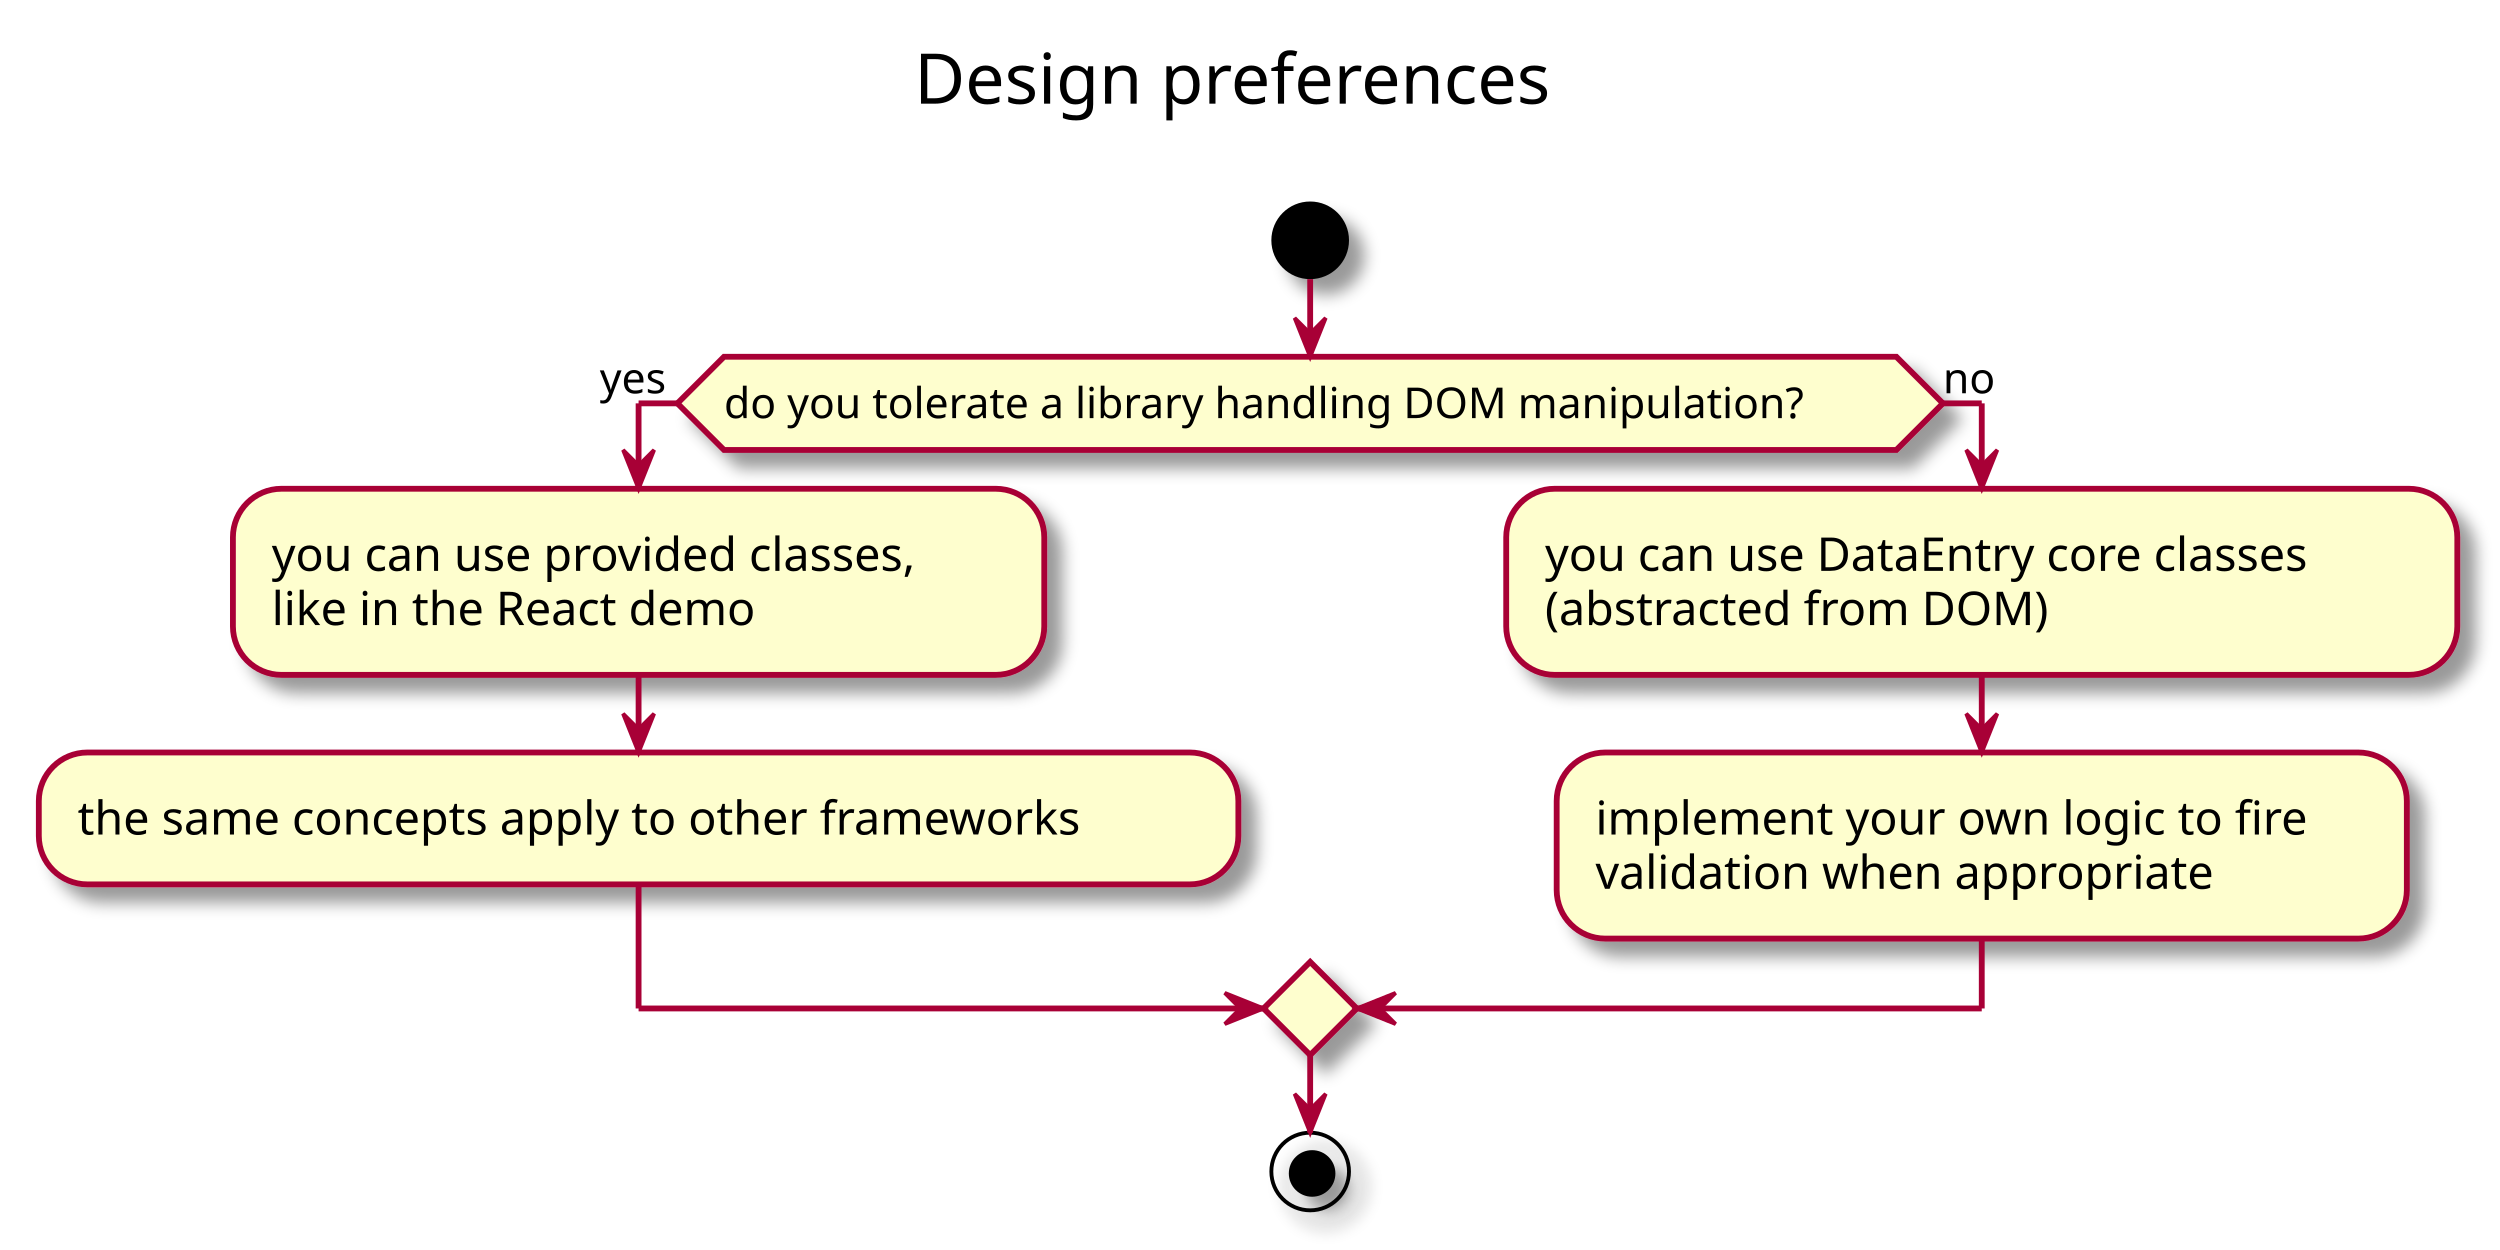
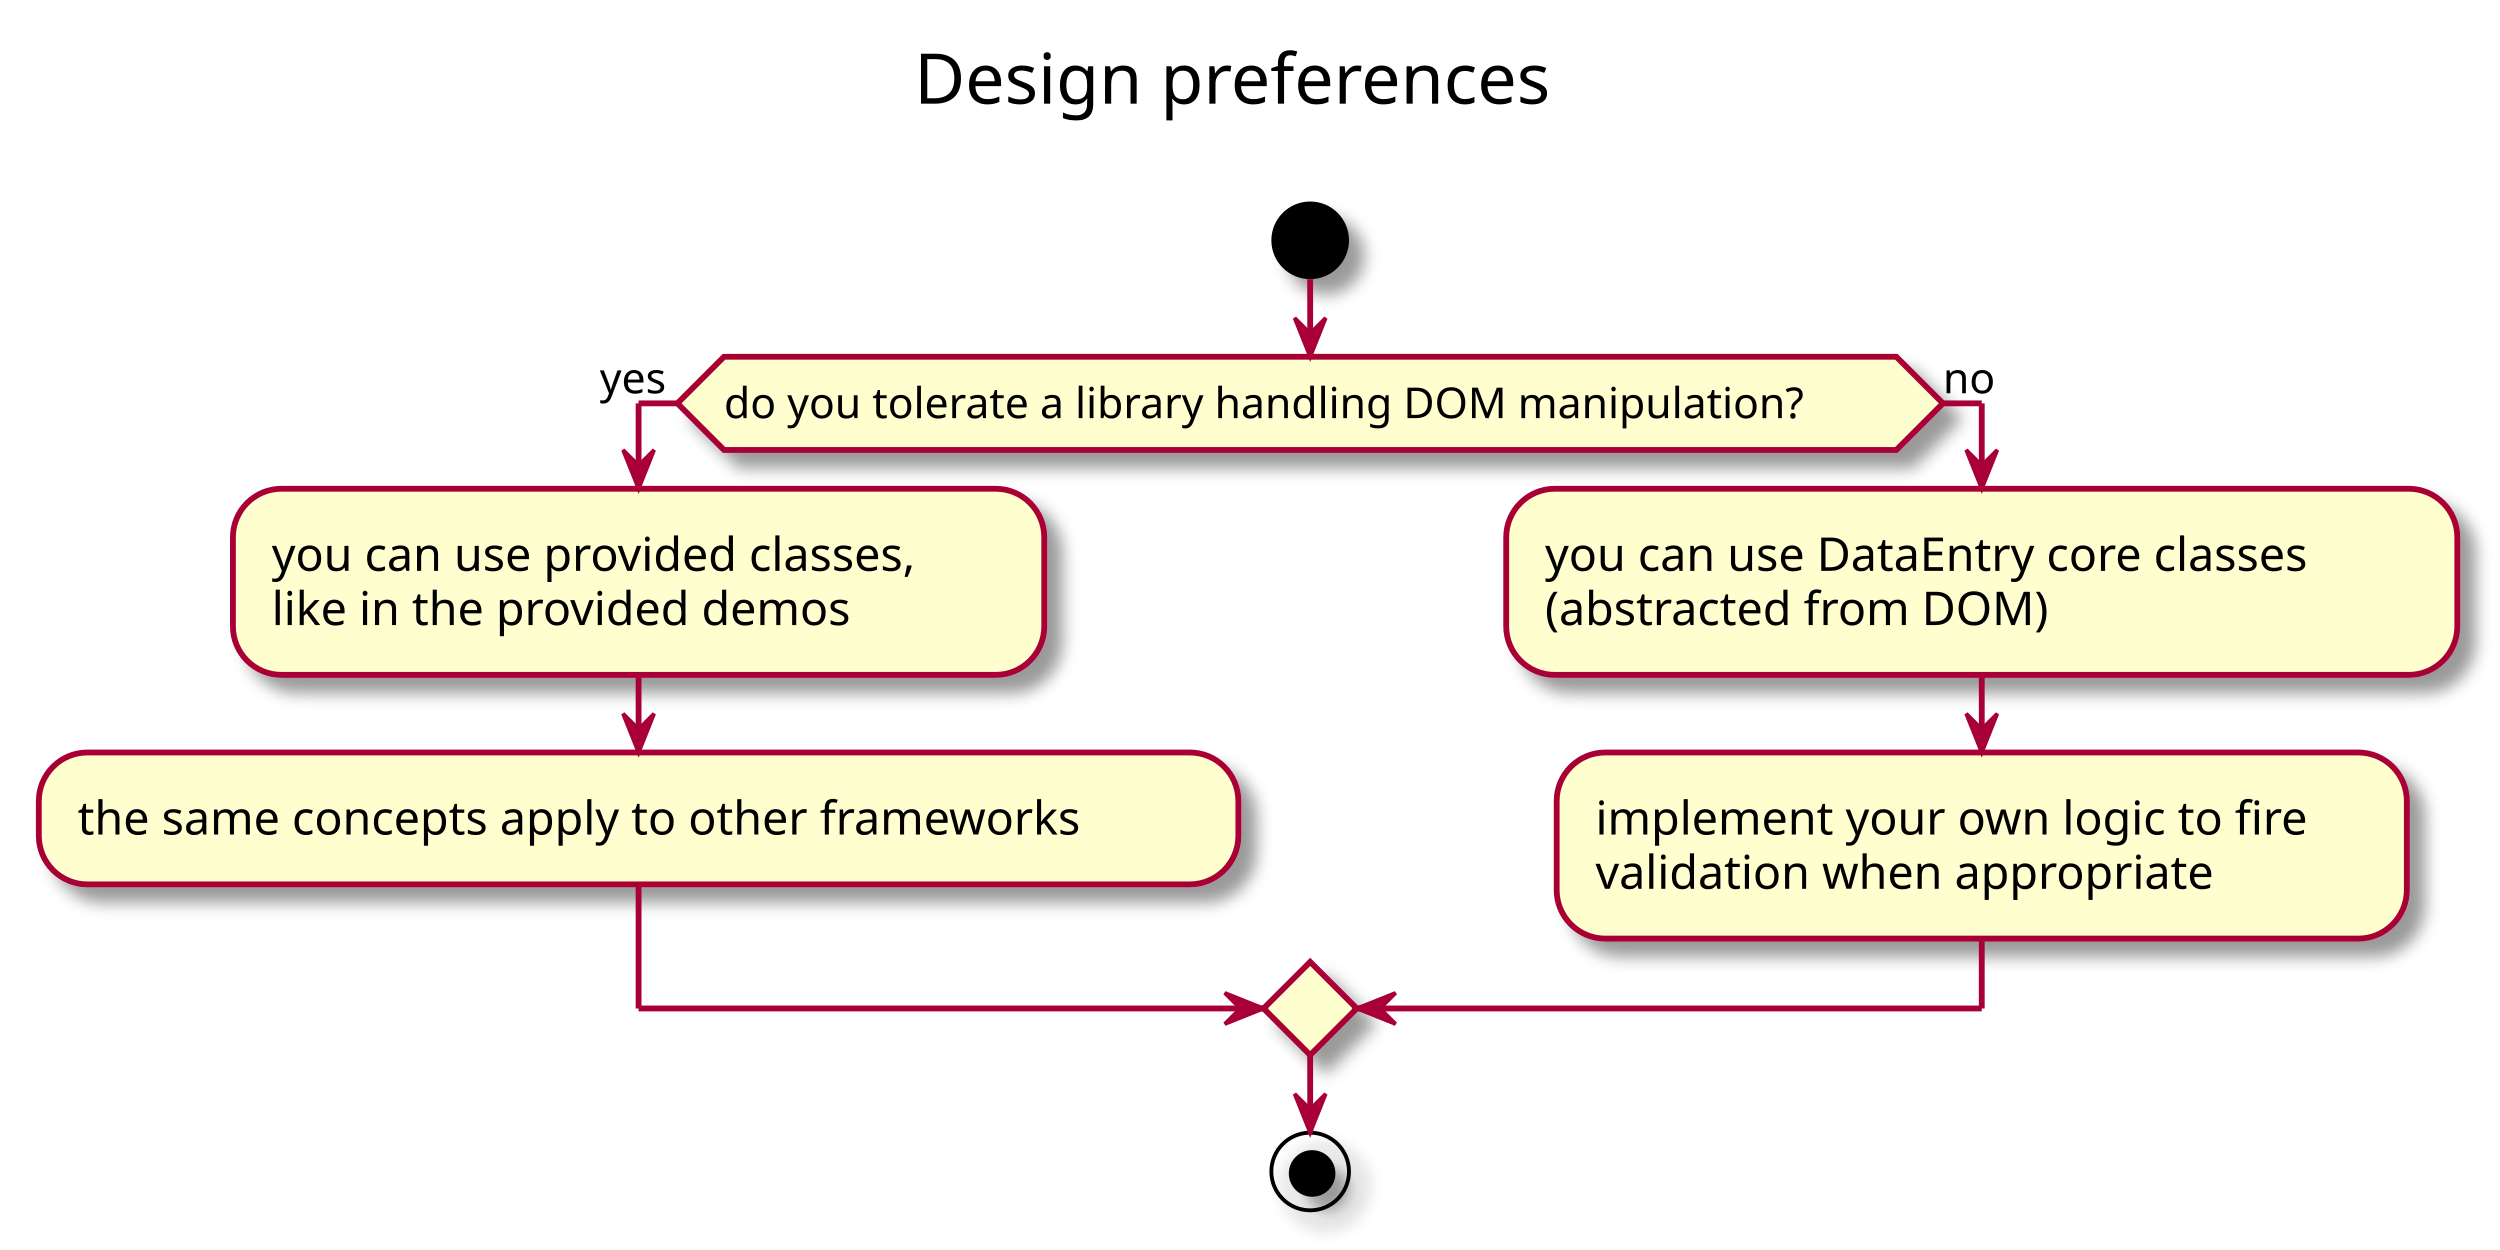
<svg xmlns="http://www.w3.org/2000/svg" contentScriptType="application/ecmascript" contentStyleType="text/css" height="322px" preserveAspectRatio="none" style="width:644px;height:322px;" version="1.1" viewBox="0 0 644 322" width="644px" zoomAndPan="magnify">
  <defs>
-     <filter height="300%" id="fb5tsq73d9cyu" width="300%" x="-1" y="-1">
+     <filter height="300%" id="fqfksauv5pcpj" width="300%" x="-1" y="-1">
      <feGaussianBlur result="blurOut" stdDeviation="2.0" />
      <feColorMatrix in="blurOut" result="blurOut2" type="matrix" values="0 0 0 0 0 0 0 0 0 0 0 0 0 0 0 0 0 0 .4 0" />
      <feOffset dx="4.0" dy="4.0" in="blurOut2" result="blurOut3" />
      <feBlend in="SourceGraphic" in2="blurOut3" mode="normal" />
    </filter>
  </defs>
  <g>
    <text fill="#000000" font-family="sans-serif" font-size="18" lengthAdjust="spacingAndGlyphs" textLength="171" x="235.5" y="26.708">Design preferences</text>
    <text fill="#000000" font-family="sans-serif" font-size="18" lengthAdjust="spacingAndGlyphs" textLength="0" x="324" y="47.661" />
-     <ellipse cx="337.5" cy="61.906" fill="#000000" filter="url(#fb5tsq73d9cyu)" rx="10" ry="10" style="stroke: none; stroke-width: 1.0;" />
-     <polygon fill="#FEFECE" filter="url(#fb5tsq73d9cyu)" points="186.5,91.906,488.5,91.906,500.5,103.906,488.5,115.906,186.5,115.906,174.5,103.906,186.5,91.906" style="stroke: #A80036; stroke-width: 1.5;" />
+     <ellipse cx="337.5" cy="61.906" fill="#000000" filter="url(#fqfksauv5pcpj)" rx="10" ry="10" style="stroke: none; stroke-width: 1.0;" />
+     <polygon fill="#FEFECE" filter="url(#fqfksauv5pcpj)" points="186.5,91.906,488.5,91.906,500.5,103.906,488.5,115.906,186.5,115.906,174.5,103.906,186.5,91.906" style="stroke: #A80036; stroke-width: 1.5;" />
    <text fill="#000000" font-family="sans-serif" font-size="11" lengthAdjust="spacingAndGlyphs" textLength="302" x="186.5" y="107.714">do you tolerate a library handling DOM manipulation?</text>
    <text fill="#000000" font-family="sans-serif" font-size="11" lengthAdjust="spacingAndGlyphs" textLength="20" x="154.5" y="101.312">yes</text>
    <text fill="#000000" font-family="sans-serif" font-size="11" lengthAdjust="spacingAndGlyphs" textLength="14" x="500.5" y="101.312">no</text>
-     <rect fill="#FEFECE" filter="url(#fb5tsq73d9cyu)" height="47.938" rx="12.5" ry="12.5" style="stroke: #A80036; stroke-width: 1.5;" width="209" x="60" y="125.906" />
+     <rect fill="#FEFECE" filter="url(#fqfksauv5pcpj)" height="47.938" rx="12.5" ry="12.5" style="stroke: #A80036; stroke-width: 1.5;" width="209" x="60" y="125.906" />
    <text fill="#000000" font-family="sans-serif" font-size="12" lengthAdjust="spacingAndGlyphs" textLength="189" x="70" y="147.045">you can use provided classes,</text>
-     <text fill="#000000" font-family="sans-serif" font-size="12" lengthAdjust="spacingAndGlyphs" textLength="140" x="70" y="161.014">like in the React demo</text>
-     <rect fill="#FEFECE" filter="url(#fb5tsq73d9cyu)" height="33.969" rx="12.5" ry="12.5" style="stroke: #A80036; stroke-width: 1.5;" width="309" x="10" y="193.844" />
+     <text fill="#000000" font-family="sans-serif" font-size="12" lengthAdjust="spacingAndGlyphs" textLength="165" x="70" y="161.014">like in the provided demos</text>
+     <rect fill="#FEFECE" filter="url(#fqfksauv5pcpj)" height="33.969" rx="12.5" ry="12.5" style="stroke: #A80036; stroke-width: 1.5;" width="309" x="10" y="193.844" />
    <text fill="#000000" font-family="sans-serif" font-size="12" lengthAdjust="spacingAndGlyphs" textLength="289" x="20" y="214.982">the same concepts apply to other frameworks</text>
-     <rect fill="#FEFECE" filter="url(#fb5tsq73d9cyu)" height="47.938" rx="12.5" ry="12.5" style="stroke: #A80036; stroke-width: 1.5;" width="245" x="388" y="125.906" />
+     <rect fill="#FEFECE" filter="url(#fqfksauv5pcpj)" height="47.938" rx="12.5" ry="12.5" style="stroke: #A80036; stroke-width: 1.5;" width="245" x="388" y="125.906" />
    <text fill="#000000" font-family="sans-serif" font-size="12" lengthAdjust="spacingAndGlyphs" textLength="225" x="398" y="147.045">you can use DataEntry core classes</text>
    <text fill="#000000" font-family="sans-serif" font-size="12" lengthAdjust="spacingAndGlyphs" textLength="143" x="398" y="161.014">(abstracted from DOM)</text>
-     <rect fill="#FEFECE" filter="url(#fb5tsq73d9cyu)" height="47.938" rx="12.5" ry="12.5" style="stroke: #A80036; stroke-width: 1.5;" width="219" x="401" y="193.844" />
+     <rect fill="#FEFECE" filter="url(#fqfksauv5pcpj)" height="47.938" rx="12.5" ry="12.5" style="stroke: #A80036; stroke-width: 1.5;" width="219" x="401" y="193.844" />
    <text fill="#000000" font-family="sans-serif" font-size="12" lengthAdjust="spacingAndGlyphs" textLength="199" x="411" y="214.982">implement your own logic to fire</text>
    <text fill="#000000" font-family="sans-serif" font-size="12" lengthAdjust="spacingAndGlyphs" textLength="175" x="411" y="228.951">validation when appropriate</text>
-     <polygon fill="#FEFECE" filter="url(#fb5tsq73d9cyu)" points="337.5,247.781,349.5,259.781,337.5,271.781,325.5,259.781,337.5,247.781" style="stroke: #A80036; stroke-width: 1.5;" />
-     <ellipse cx="337.5" cy="301.781" fill="none" filter="url(#fb5tsq73d9cyu)" rx="10" ry="10" style="stroke: #000000; stroke-width: 1.0;" />
-     <ellipse cx="338" cy="302.281" fill="#000000" filter="url(#fb5tsq73d9cyu)" rx="6" ry="6" style="stroke: none; stroke-width: 1.0;" />
+     <polygon fill="#FEFECE" filter="url(#fqfksauv5pcpj)" points="337.5,247.781,349.5,259.781,337.5,271.781,325.5,259.781,337.5,247.781" style="stroke: #A80036; stroke-width: 1.5;" />
+     <ellipse cx="337.5" cy="301.781" fill="none" filter="url(#fqfksauv5pcpj)" rx="10" ry="10" style="stroke: #000000; stroke-width: 1.0;" />
+     <ellipse cx="338" cy="302.281" fill="#000000" filter="url(#fqfksauv5pcpj)" rx="6" ry="6" style="stroke: none; stroke-width: 1.0;" />
    <line style="stroke: #A80036; stroke-width: 1.5;" x1="164.5" x2="164.5" y1="173.844" y2="193.844" />
    <polygon fill="#A80036" points="160.5,183.844,164.5,193.844,168.5,183.844,164.5,187.844" style="stroke: #A80036; stroke-width: 1.0;" />
    <line style="stroke: #A80036; stroke-width: 1.5;" x1="510.5" x2="510.5" y1="173.844" y2="193.844" />
    <polygon fill="#A80036" points="506.5,183.844,510.5,193.844,514.5,183.844,510.5,187.844" style="stroke: #A80036; stroke-width: 1.0;" />
    <line style="stroke: #A80036; stroke-width: 1.5;" x1="174.5" x2="164.5" y1="103.906" y2="103.906" />
    <line style="stroke: #A80036; stroke-width: 1.5;" x1="164.5" x2="164.5" y1="103.906" y2="125.906" />
    <polygon fill="#A80036" points="160.5,115.906,164.5,125.906,168.5,115.906,164.5,119.906" style="stroke: #A80036; stroke-width: 1.0;" />
    <line style="stroke: #A80036; stroke-width: 1.5;" x1="500.5" x2="510.5" y1="103.906" y2="103.906" />
    <line style="stroke: #A80036; stroke-width: 1.5;" x1="510.5" x2="510.5" y1="103.906" y2="125.906" />
    <polygon fill="#A80036" points="506.5,115.906,510.5,125.906,514.5,115.906,510.5,119.906" style="stroke: #A80036; stroke-width: 1.0;" />
    <line style="stroke: #A80036; stroke-width: 1.5;" x1="164.5" x2="164.5" y1="227.812" y2="259.781" />
    <line style="stroke: #A80036; stroke-width: 1.5;" x1="164.5" x2="325.5" y1="259.781" y2="259.781" />
    <polygon fill="#A80036" points="315.5,255.781,325.5,259.781,315.5,263.781,319.5,259.781" style="stroke: #A80036; stroke-width: 1.0;" />
    <line style="stroke: #A80036; stroke-width: 1.5;" x1="510.5" x2="510.5" y1="241.781" y2="259.781" />
    <line style="stroke: #A80036; stroke-width: 1.5;" x1="510.5" x2="349.5" y1="259.781" y2="259.781" />
    <polygon fill="#A80036" points="359.5,255.781,349.5,259.781,359.5,263.781,355.5,259.781" style="stroke: #A80036; stroke-width: 1.0;" />
    <line style="stroke: #A80036; stroke-width: 1.5;" x1="337.5" x2="337.5" y1="71.906" y2="91.906" />
    <polygon fill="#A80036" points="333.5,81.906,337.5,91.906,341.5,81.906,337.5,85.906" style="stroke: #A80036; stroke-width: 1.0;" />
    <line style="stroke: #A80036; stroke-width: 1.5;" x1="337.5" x2="337.5" y1="271.781" y2="291.781" />
    <polygon fill="#A80036" points="333.5,281.781,337.5,291.781,341.5,281.781,337.5,285.781" style="stroke: #A80036; stroke-width: 1.0;" />
  </g>
</svg>
